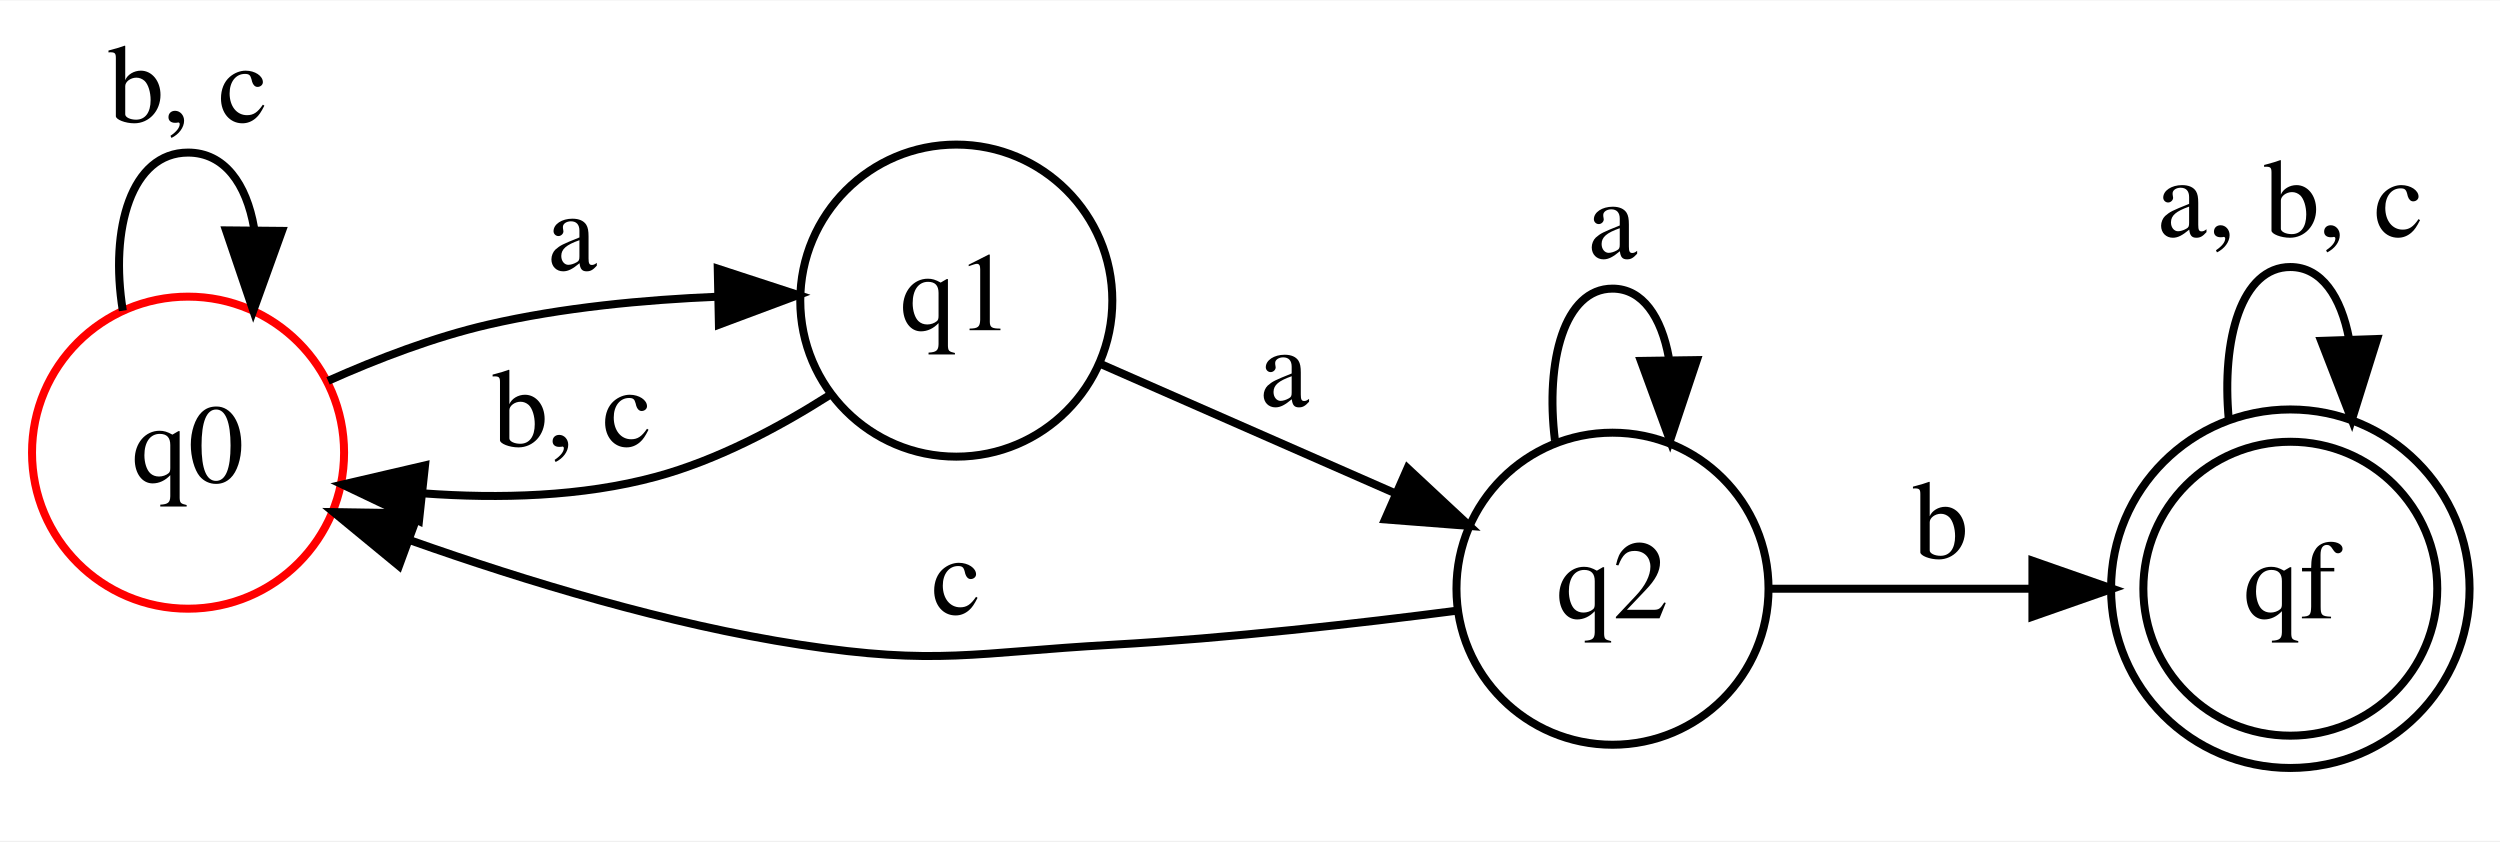
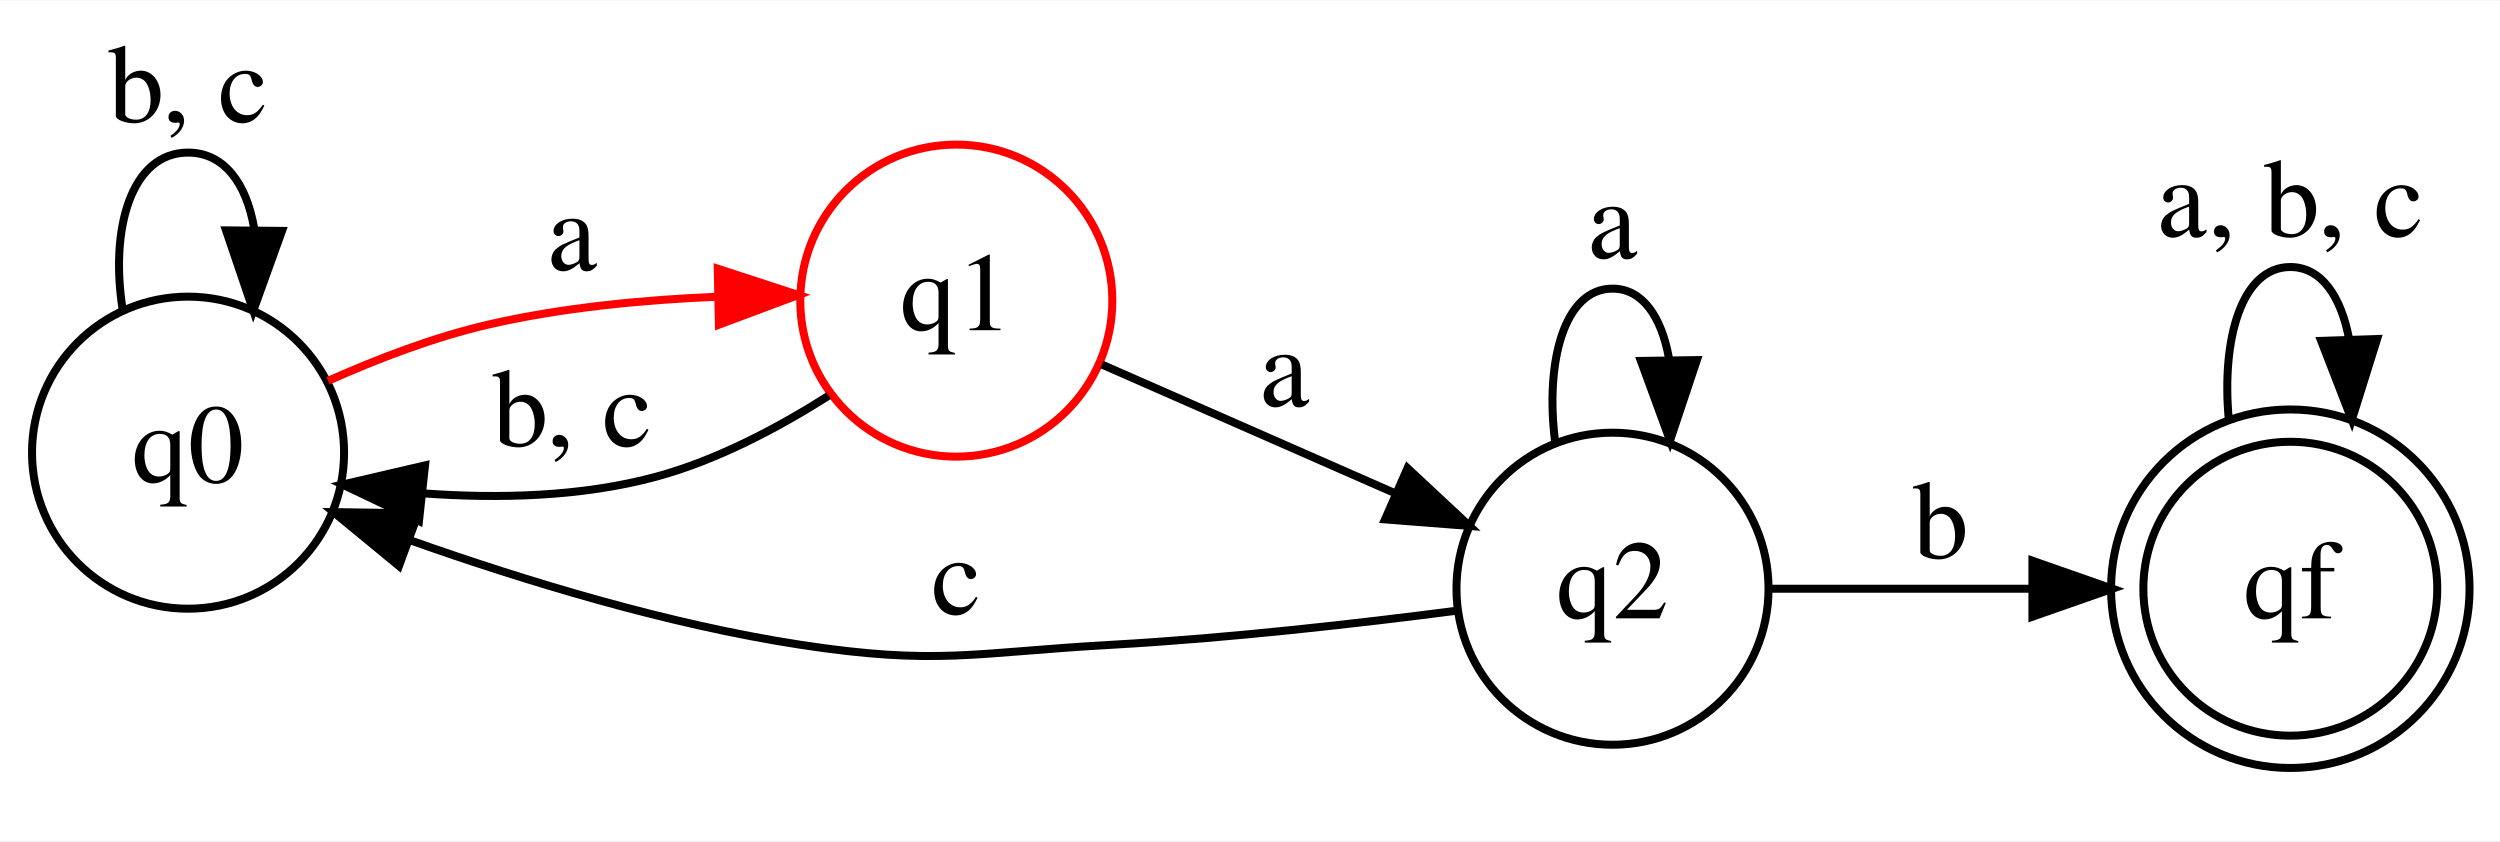
<svg xmlns="http://www.w3.org/2000/svg" width="312pt" height="105pt" viewBox="0.00 0.00 312.39 105.00">
  <g id="graph0" class="graph" transform="scale(1 1) rotate(0) translate(4 100.9983)">
    <polygon fill="#ffffff" stroke="transparent" points="-4,4 -4,-100.998 308.386,-100.998 308.386,4 -4,4" />
    <g id="node1" class="node">
</g>
    <g id="node2" class="node">
-       <ellipse fill="none" stroke="#ff0000" cx="19.498" cy="-44.5" rx="19.497" ry="19.497" />
+       <ellipse fill="none" stroke="#000000" cx="19.498" cy="-44.5" rx="19.497" ry="19.497" />
      <text text-anchor="middle" x="19.498" y="-40.8" font-family="Times,serif" font-size="14.00" fill="#000000">q0</text>
    </g>
    <g id="edge2" class="edge">
      <path fill="none" stroke="#000000" d="M11.347,-62.246C9.684,-72.476 12.401,-81.998 19.498,-81.998 24.045,-81.998 26.794,-78.09 27.746,-72.592" />
      <polygon fill="#000000" stroke="#000000" points="31.242,-72.213 27.649,-62.246 24.243,-72.278 31.242,-72.213" />
      <text text-anchor="middle" x="19.498" y="-85.798" font-family="Times,serif" font-size="14.00" fill="#000000">b, c</text>
    </g>
    <g id="node3" class="node">
-       <ellipse fill="none" stroke="#000000" cx="115.495" cy="-63.5" rx="19.497" ry="19.497" />
+       <ellipse fill="none" stroke="#ff0000" cx="115.495" cy="-63.5" rx="19.497" ry="19.497" />
      <text text-anchor="middle" x="115.495" y="-59.8" font-family="Times,serif" font-size="14.00" fill="#000000">q1</text>
    </g>
    <g id="edge1" class="edge">
-       <path fill="none" stroke="#000000" d="M36.995,-53.475C43.159,-56.226 50.239,-58.937 56.996,-60.5 66.211,-62.631 76.451,-63.609 85.755,-63.992" />
-       <polygon fill="#000000" stroke="#000000" points="85.687,-67.491 95.757,-64.2 85.832,-60.493 85.687,-67.491" />
+       <path fill="none" stroke="#ff0000" d="M36.995,-53.475C43.159,-56.226 50.239,-58.937 56.996,-60.5 66.211,-62.631 76.451,-63.609 85.755,-63.992" />
+       <polygon fill="#ff0000" stroke="#ff0000" points="85.687,-67.491 95.757,-64.2 85.832,-60.493 85.687,-67.491" />
      <text text-anchor="middle" x="67.496" y="-67.3" font-family="Times,serif" font-size="14.00" fill="#000000">a</text>
    </g>
    <g id="edge4" class="edge">
      <path fill="none" stroke="#000000" d="M99.546,-51.619C93.181,-47.575 85.572,-43.558 77.996,-41.5 68.727,-38.982 58.335,-38.73 48.909,-39.415" />
      <polygon fill="#000000" stroke="#000000" points="48.353,-35.955 38.79,-40.516 49.11,-42.914 48.353,-35.955" />
      <text text-anchor="middle" x="67.496" y="-45.3" font-family="Times,serif" font-size="14.00" fill="#000000">b, c</text>
    </g>
    <g id="node4" class="node">
      <ellipse fill="none" stroke="#000000" cx="197.491" cy="-27.5" rx="19.497" ry="19.497" />
      <text text-anchor="middle" x="197.491" y="-23.8" font-family="Times,serif" font-size="14.00" fill="#000000">q2</text>
    </g>
    <g id="edge3" class="edge">
      <path fill="none" stroke="#000000" d="M133.692,-55.51C144.489,-50.77 158.378,-44.672 170.44,-39.377" />
      <polygon fill="#000000" stroke="#000000" points="171.877,-42.568 179.627,-35.343 169.063,-36.159 171.877,-42.568" />
      <text text-anchor="middle" x="156.493" y="-50.3" font-family="Times,serif" font-size="14.00" fill="#000000">a</text>
    </g>
    <g id="edge7" class="edge">
      <path fill="none" stroke="#000000" d="M178.113,-24.765C165.794,-23.167 149.492,-21.309 134.993,-20.5 117.688,-19.534 113.129,-17.876 95.996,-20.5 79.5,-23.027 61.676,-28.451 47.386,-33.505" />
      <polygon fill="#000000" stroke="#000000" points="45.855,-30.339 37.675,-37.072 48.268,-36.909 45.855,-30.339" />
      <text text-anchor="middle" x="115.495" y="-24.3" font-family="Times,serif" font-size="14.00" fill="#000000">c</text>
    </g>
    <g id="edge5" class="edge">
      <path fill="none" stroke="#000000" d="M190.301,-46.022C189.079,-55.952 191.476,-64.998 197.491,-64.998 201.251,-64.998 203.597,-61.465 204.53,-56.39" />
      <polygon fill="#000000" stroke="#000000" points="208.035,-56.072 204.682,-46.022 201.036,-55.969 208.035,-56.072" />
      <text text-anchor="middle" x="197.491" y="-68.798" font-family="Times,serif" font-size="14.00" fill="#000000">a</text>
    </g>
    <g id="node5" class="node">
      <ellipse fill="none" stroke="#000000" cx="282.188" cy="-27.5" rx="18.363" ry="18.363" />
      <ellipse fill="none" stroke="#000000" cx="282.188" cy="-27.5" rx="22.399" ry="22.399" />
      <text text-anchor="middle" x="282.188" y="-23.8" font-family="Times,serif" font-size="14.00" fill="#000000">qf</text>
    </g>
    <g id="edge6" class="edge">
      <path fill="none" stroke="#000000" d="M217.135,-27.5C226.838,-27.5 238.798,-27.5 249.805,-27.5" />
      <polygon fill="#000000" stroke="#000000" points="249.963,-31 259.963,-27.5 249.963,-24 249.963,-31" />
      <text text-anchor="middle" x="238.49" y="-31.3" font-family="Times,serif" font-size="14.00" fill="#000000">b</text>
    </g>
    <g id="edge8" class="edge">
      <path fill="none" stroke="#000000" d="M274.505,-48.595C273.557,-58.741 276.118,-67.698 282.188,-67.698 286.077,-67.698 288.525,-64.022 289.534,-58.713" />
      <polygon fill="#000000" stroke="#000000" points="293.036,-58.706 289.871,-48.595 286.04,-58.473 293.036,-58.706" />
      <text text-anchor="middle" x="282.188" y="-71.498" font-family="Times,serif" font-size="14.00" fill="#000000">a, b, c</text>
    </g>
  </g>
</svg>
